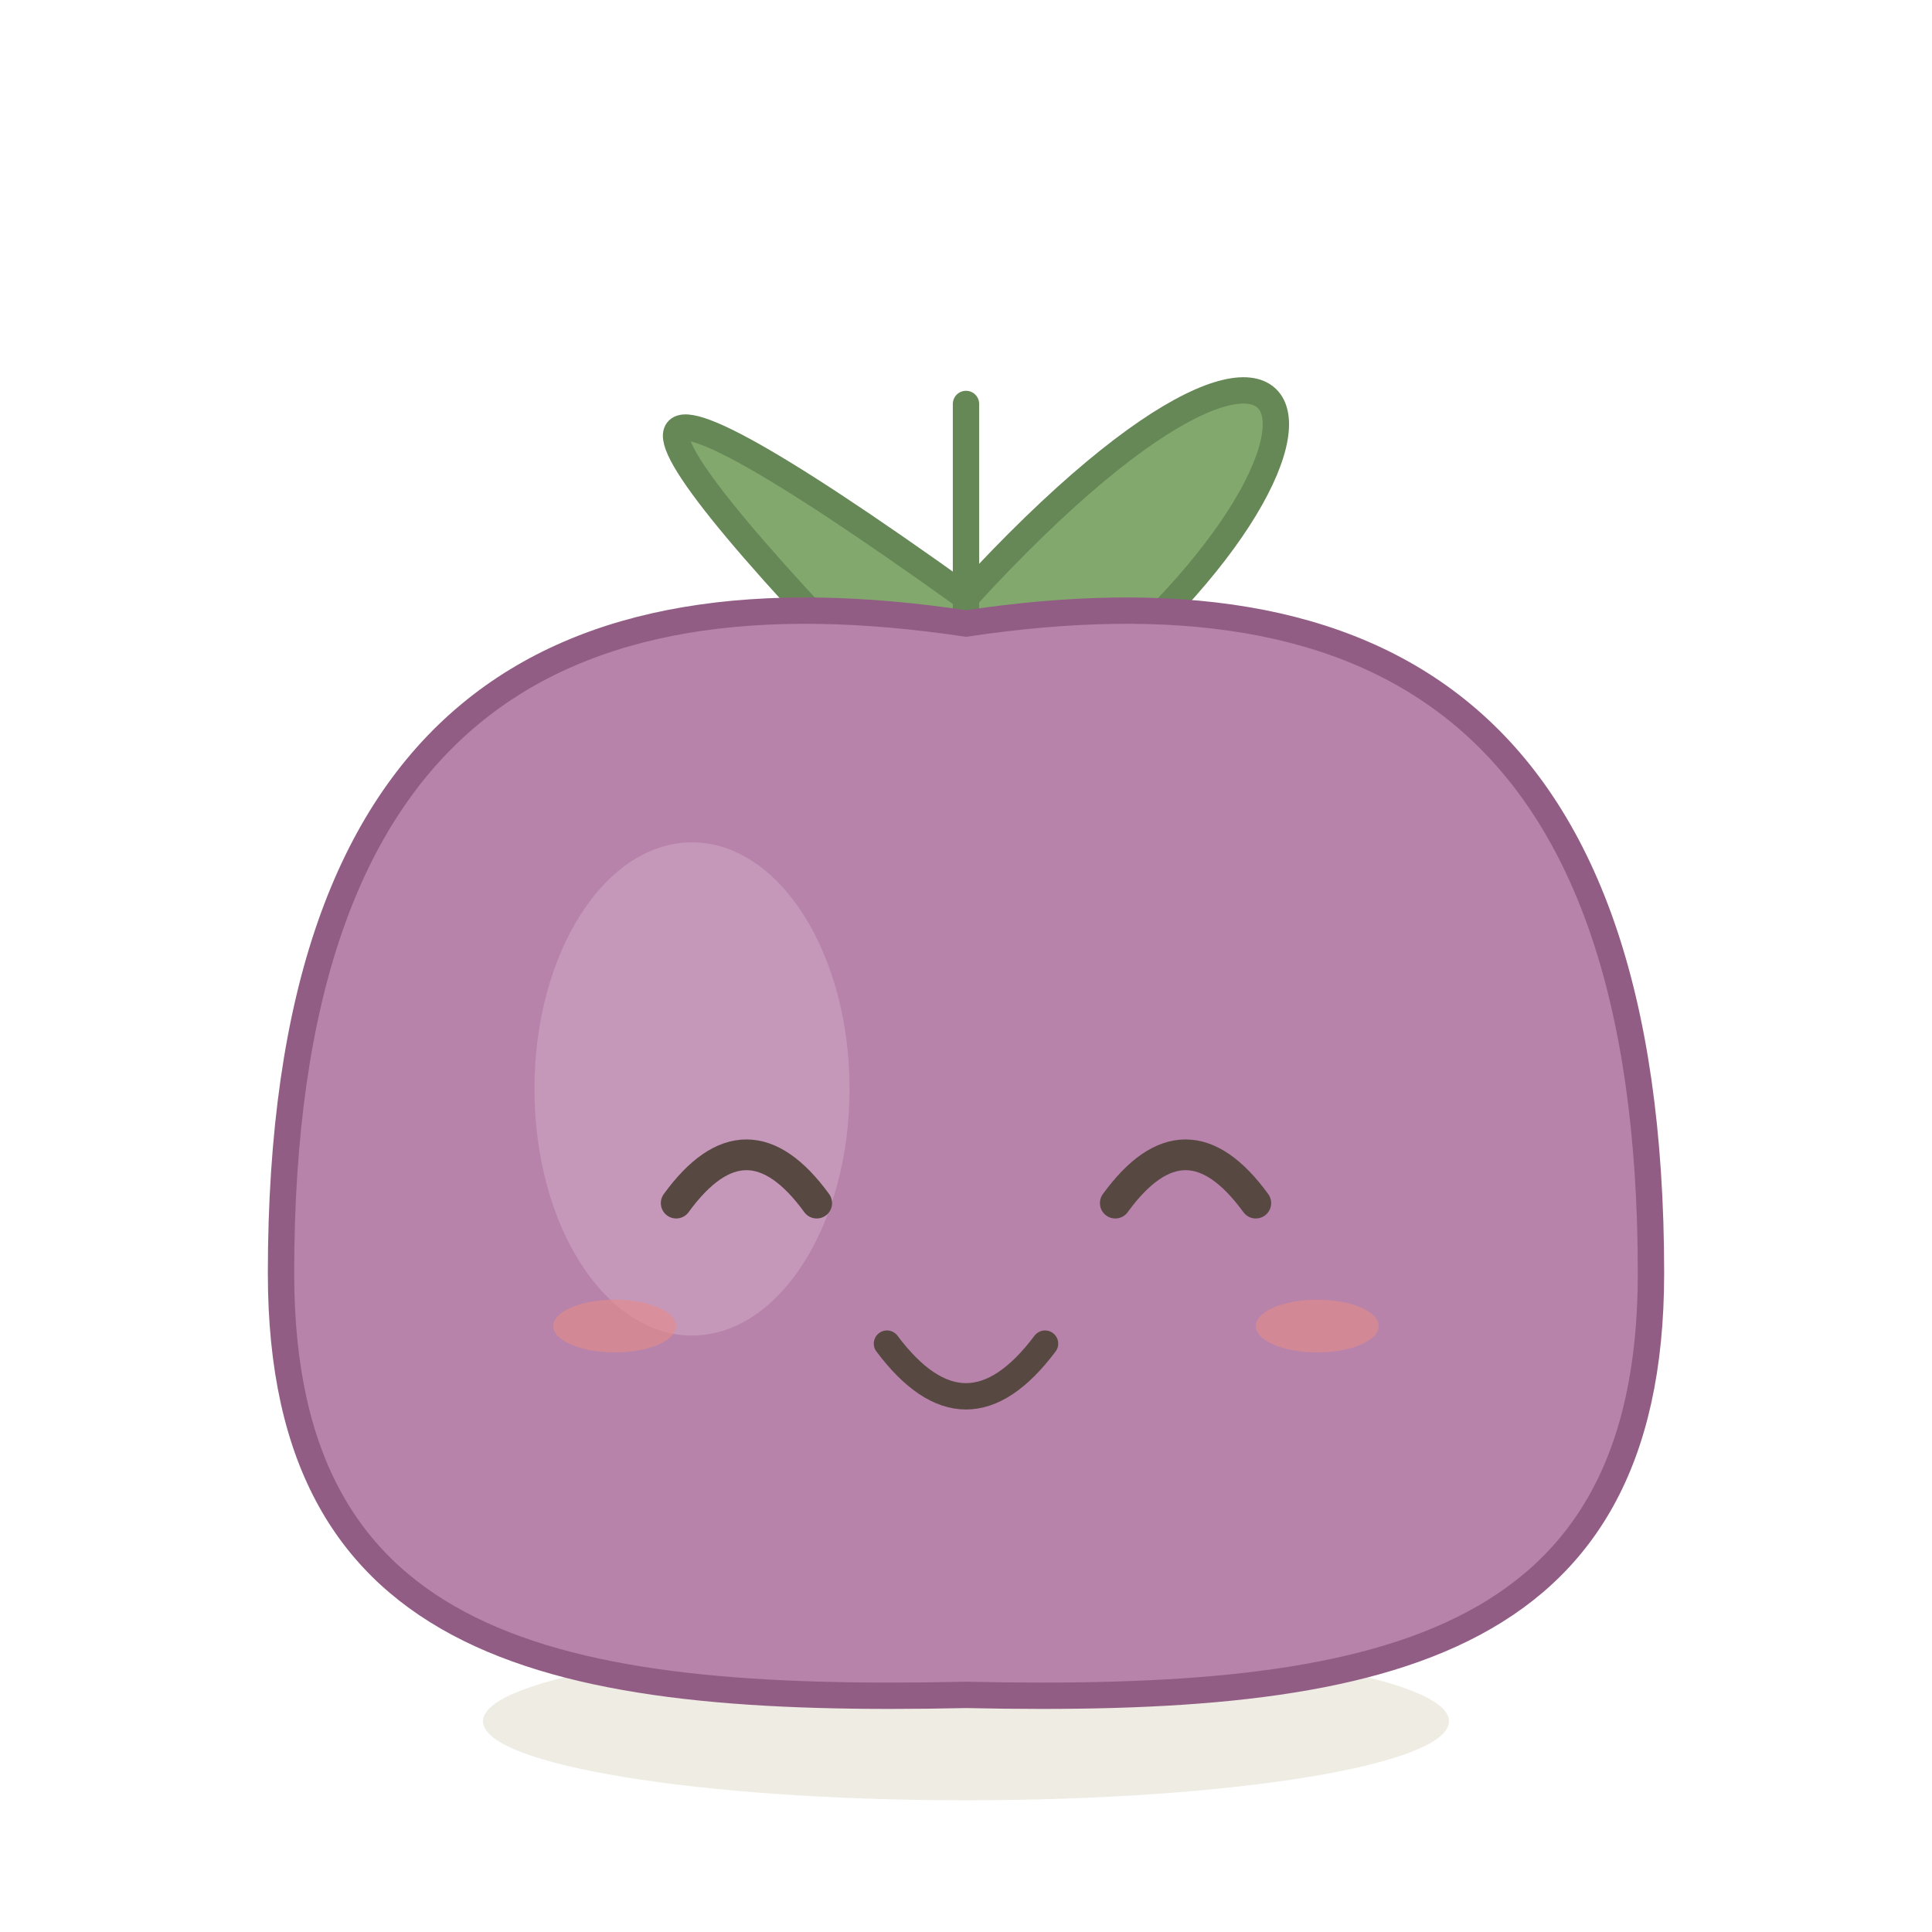
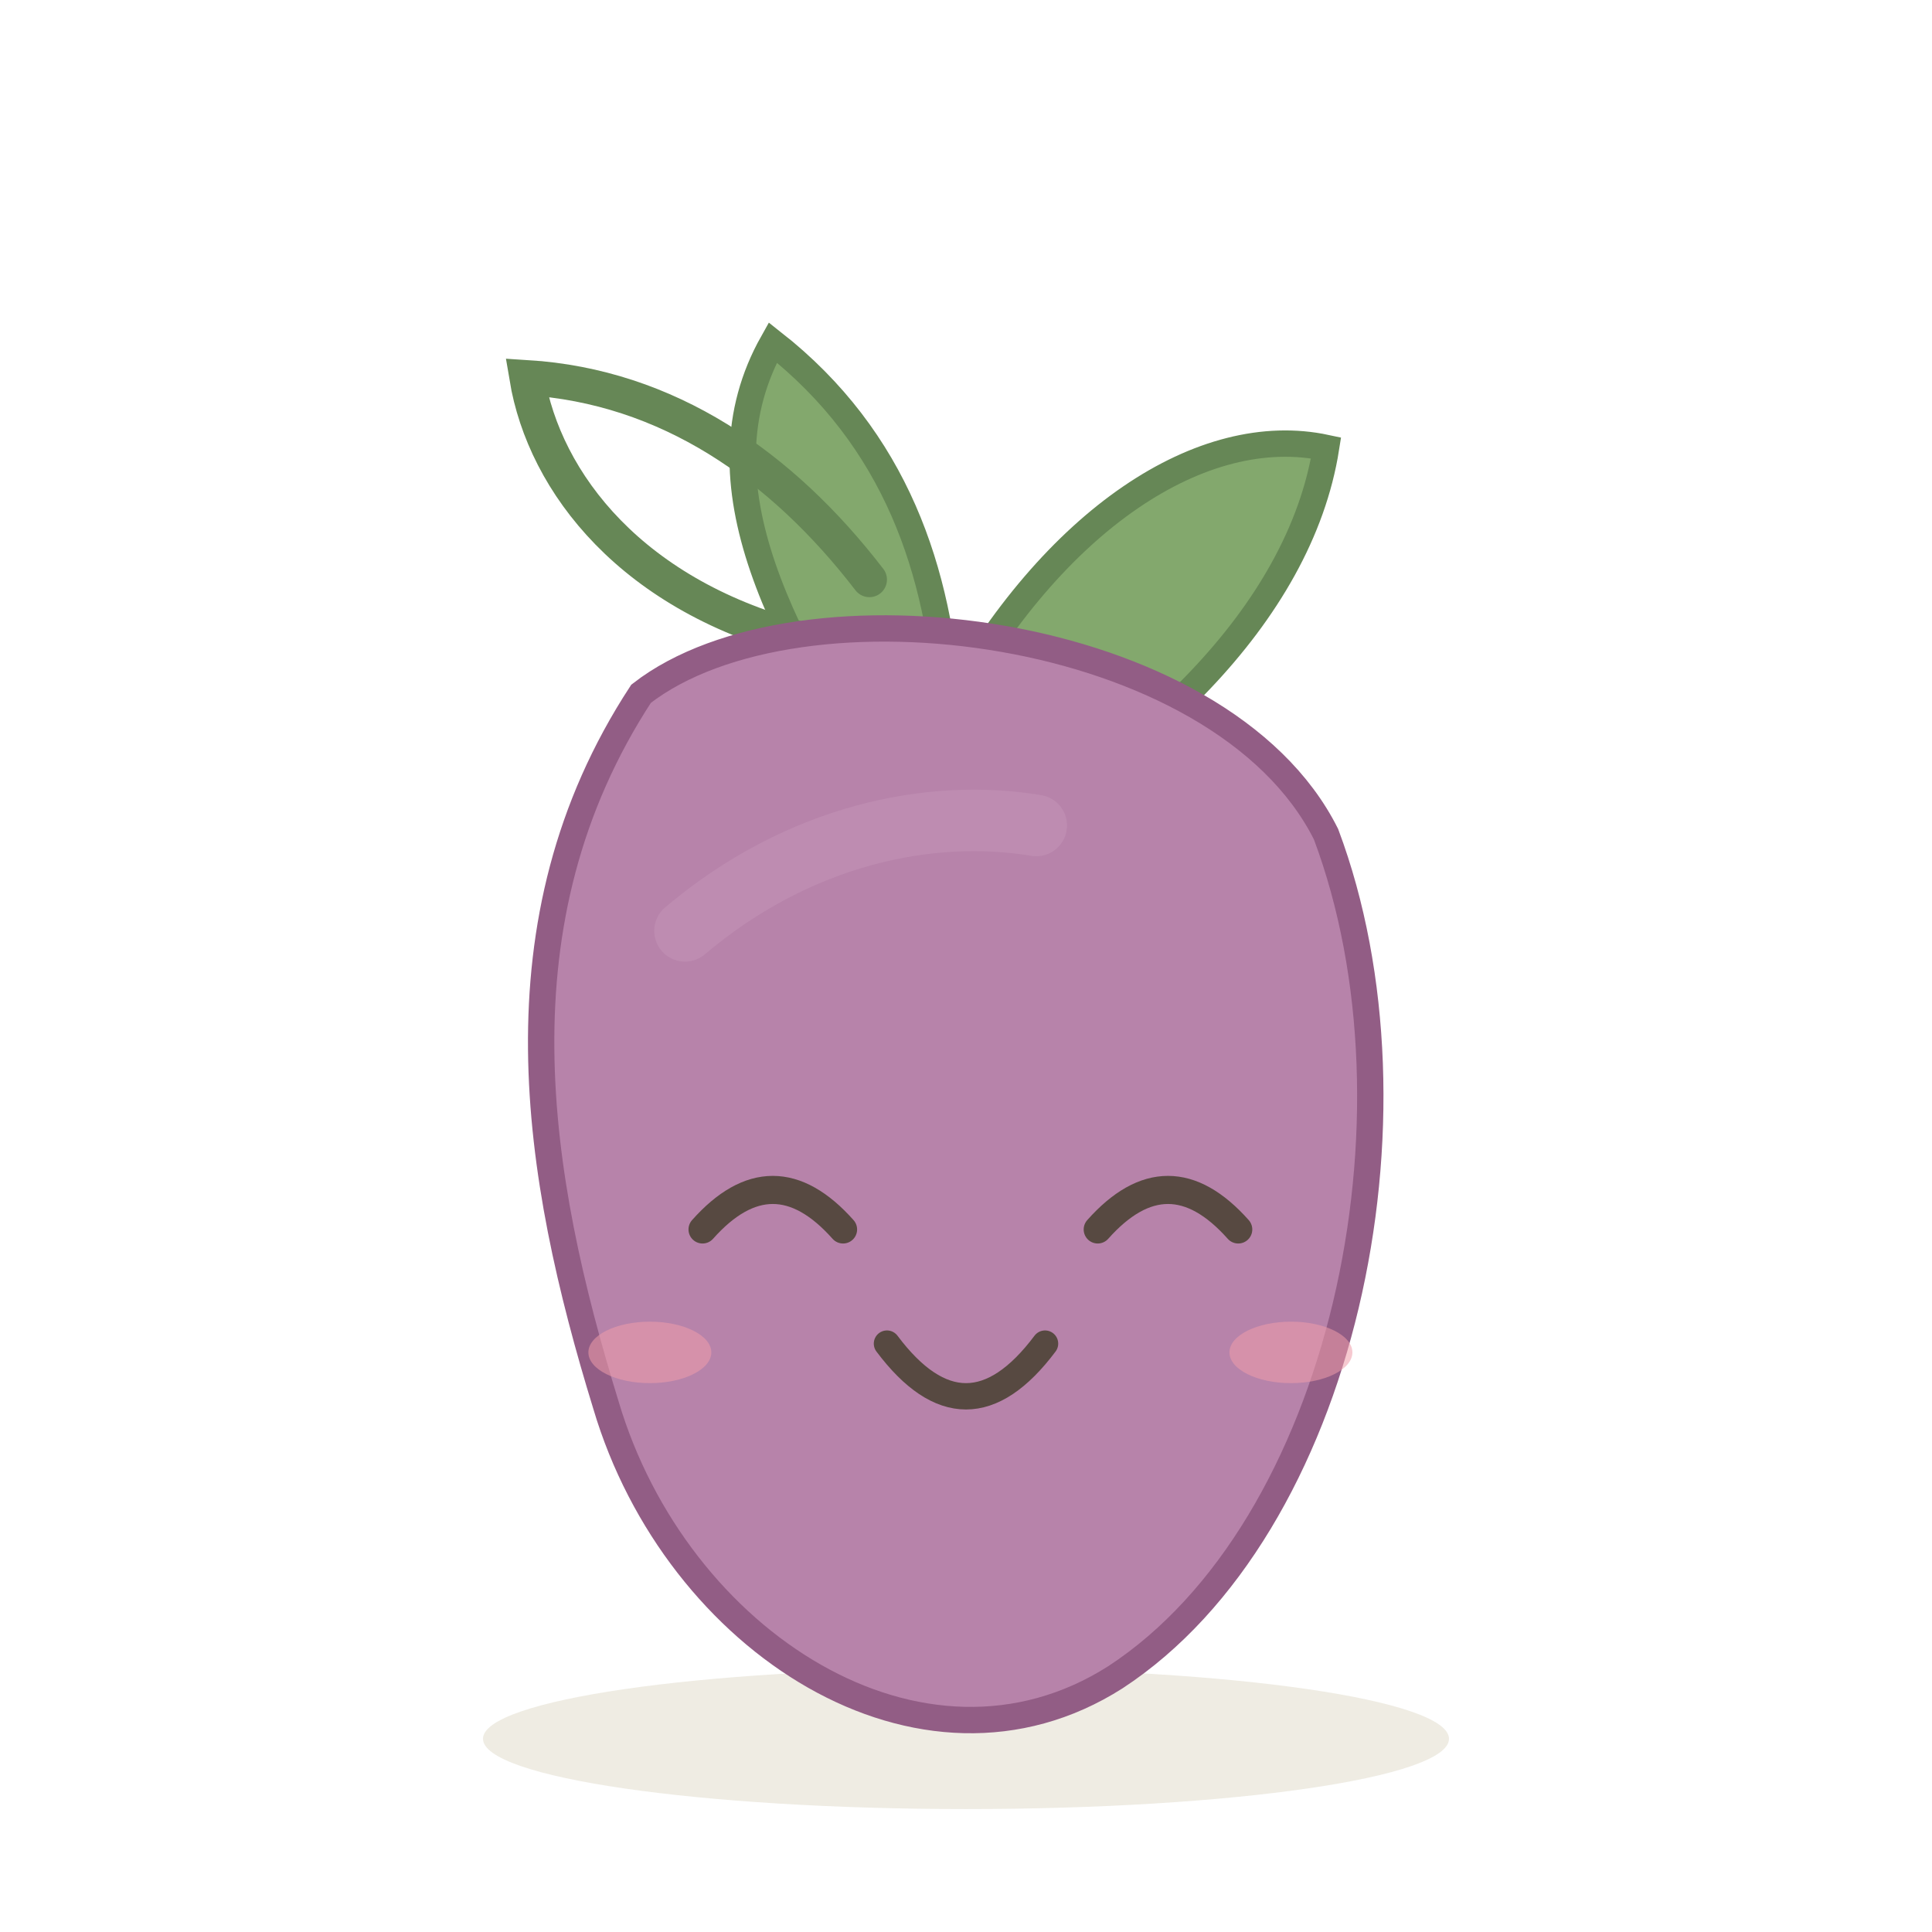
<svg xmlns="http://www.w3.org/2000/svg" width="220" height="220" viewBox="0 0 220 220" role="img">
-   <ellipse cx="110" cy="196" rx="55" ry="9" fill="#d8d2bd" opacity=".42" />
-   <path d="M110 88 C68 46,64 35,110 68 C154 20,160 55,110 88Z" fill="#83a86d" stroke="#668756" stroke-width="3" />
-   <path d="M110 86V46" stroke="#668756" stroke-width="3" stroke-linecap="round" />
-   <path d="M32 145 C32 81,63.2 64,110 71 C156.8 64,188 81,188 145 C188 188,156.8 194,110 193 C63.2 194,32 188,32 145Z" fill="#b783aa" stroke="#925d85" stroke-width="3" />
-   <ellipse cx="78.8" cy="124" rx="17.94" ry="28.08" fill="#dcb8d1" opacity=".38" />
-   <path d="M77 137q8-11 16 0m34 0q8-11 16 0" fill="none" stroke="#574941" stroke-width="3.5" stroke-linecap="round" />
-   <ellipse cx="70" cy="151" rx="7" ry="3" fill="#e78c87" opacity=".58" />
-   <ellipse cx="150" cy="151" rx="7" ry="3" fill="#e78c87" opacity=".58" />
+   <ellipse cx="110" cy="198" rx="55" ry="8" fill="#d8d2bd" opacity=".42" />
+   <path d="M103 94 C89 73,79 55,88 39 C102 50,107 65,108 81 C120 59,137 48,151 51 C148 70,130 87,108 98Z" fill="#83a86d" stroke="#668756" stroke-width="3" />
+   <path d="M92 73 C72 68,62 55,60 43 C76 44,89 53,99 66" fill="none" stroke="#668756" stroke-width="4" stroke-linecap="round" />
+   <path d="M73 79 C91 65,139 71,151 95 C163 127,153 174,127 191 C105 205,77 187,69 160 C61 134,56 105,73 79Z" fill="#b783aa" stroke="#925d85" stroke-width="3" />
+   <path d="M78 106 C91 95,106 92,118 94" fill="none" stroke="#dcb8d1" stroke-width="7" opacity=".18" stroke-linecap="round" />
+   <path d="M80 140q8-9 16 0m29 0q8-9 16 0" fill="none" stroke="#574941" stroke-width="3.2" stroke-linecap="round" />
+   <ellipse cx="74" cy="154" rx="7" ry="3.5" fill="#ef9caa" opacity=".55" />
+   <ellipse cx="147" cy="154" rx="7" ry="3.5" fill="#ef9caa" opacity=".55" />
  <path d="M101 153q9 12 18 0" fill="none" stroke="#574941" stroke-width="3" stroke-linecap="round" />
</svg>
